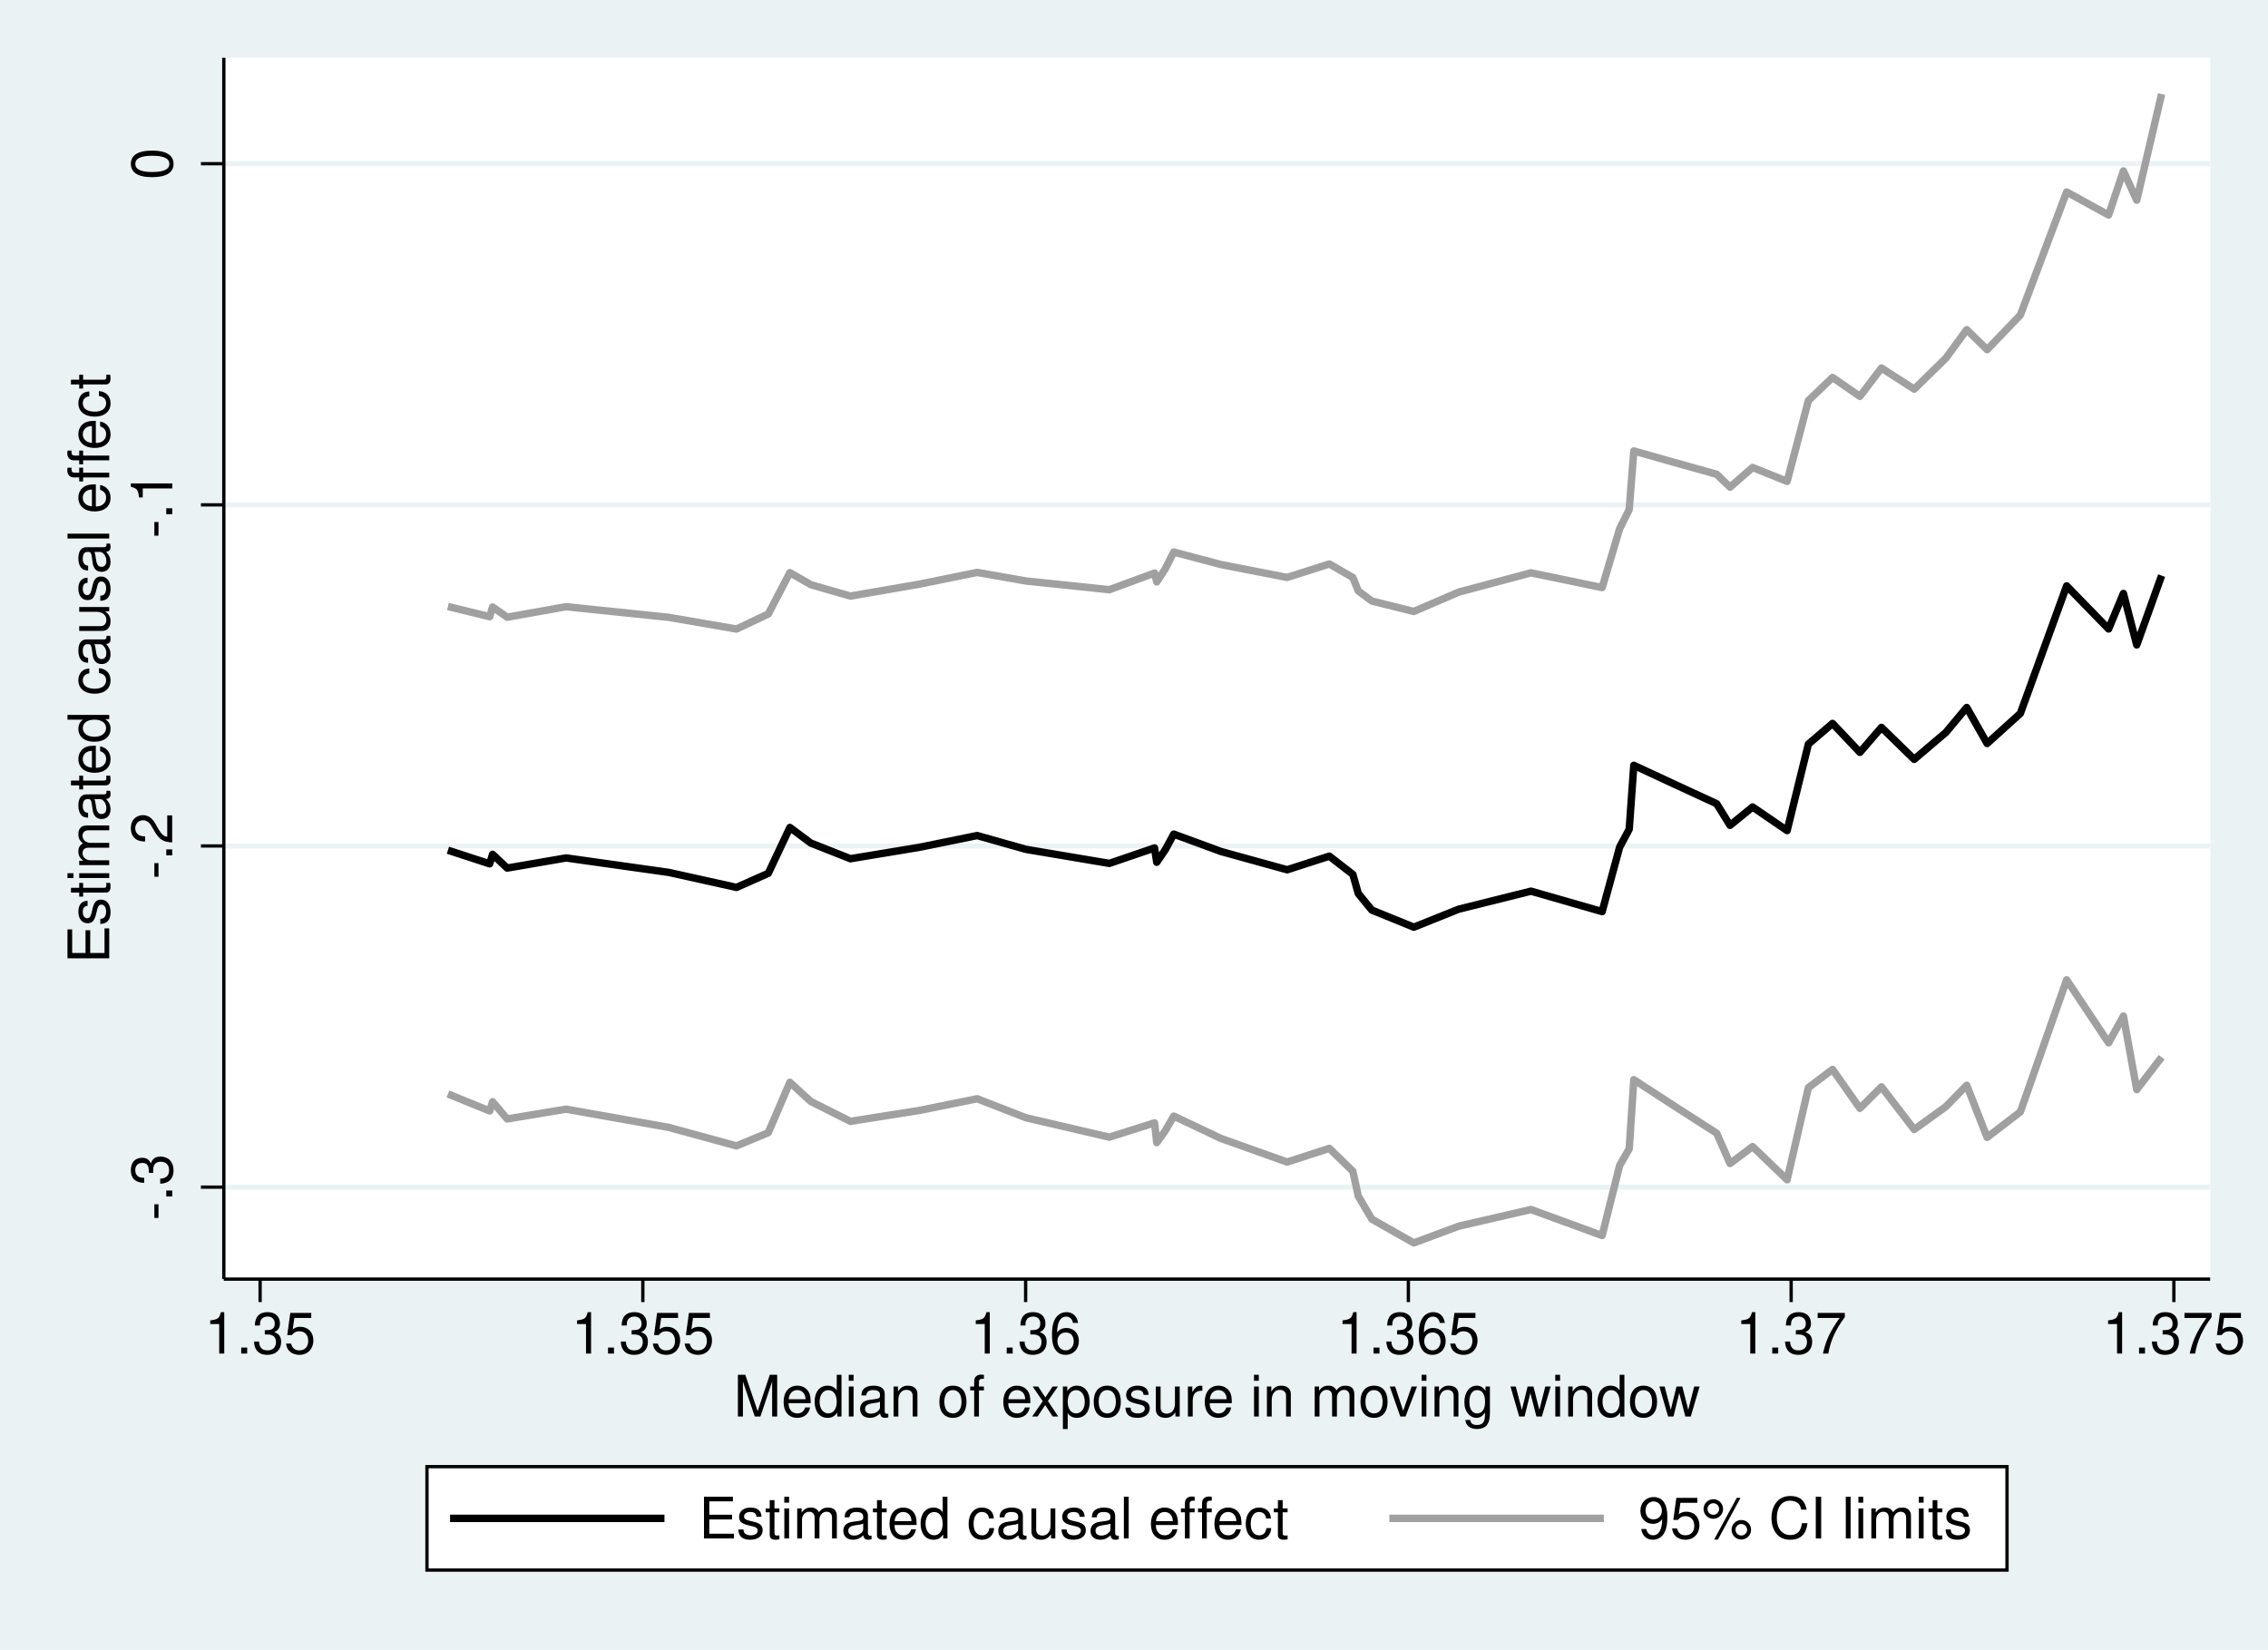
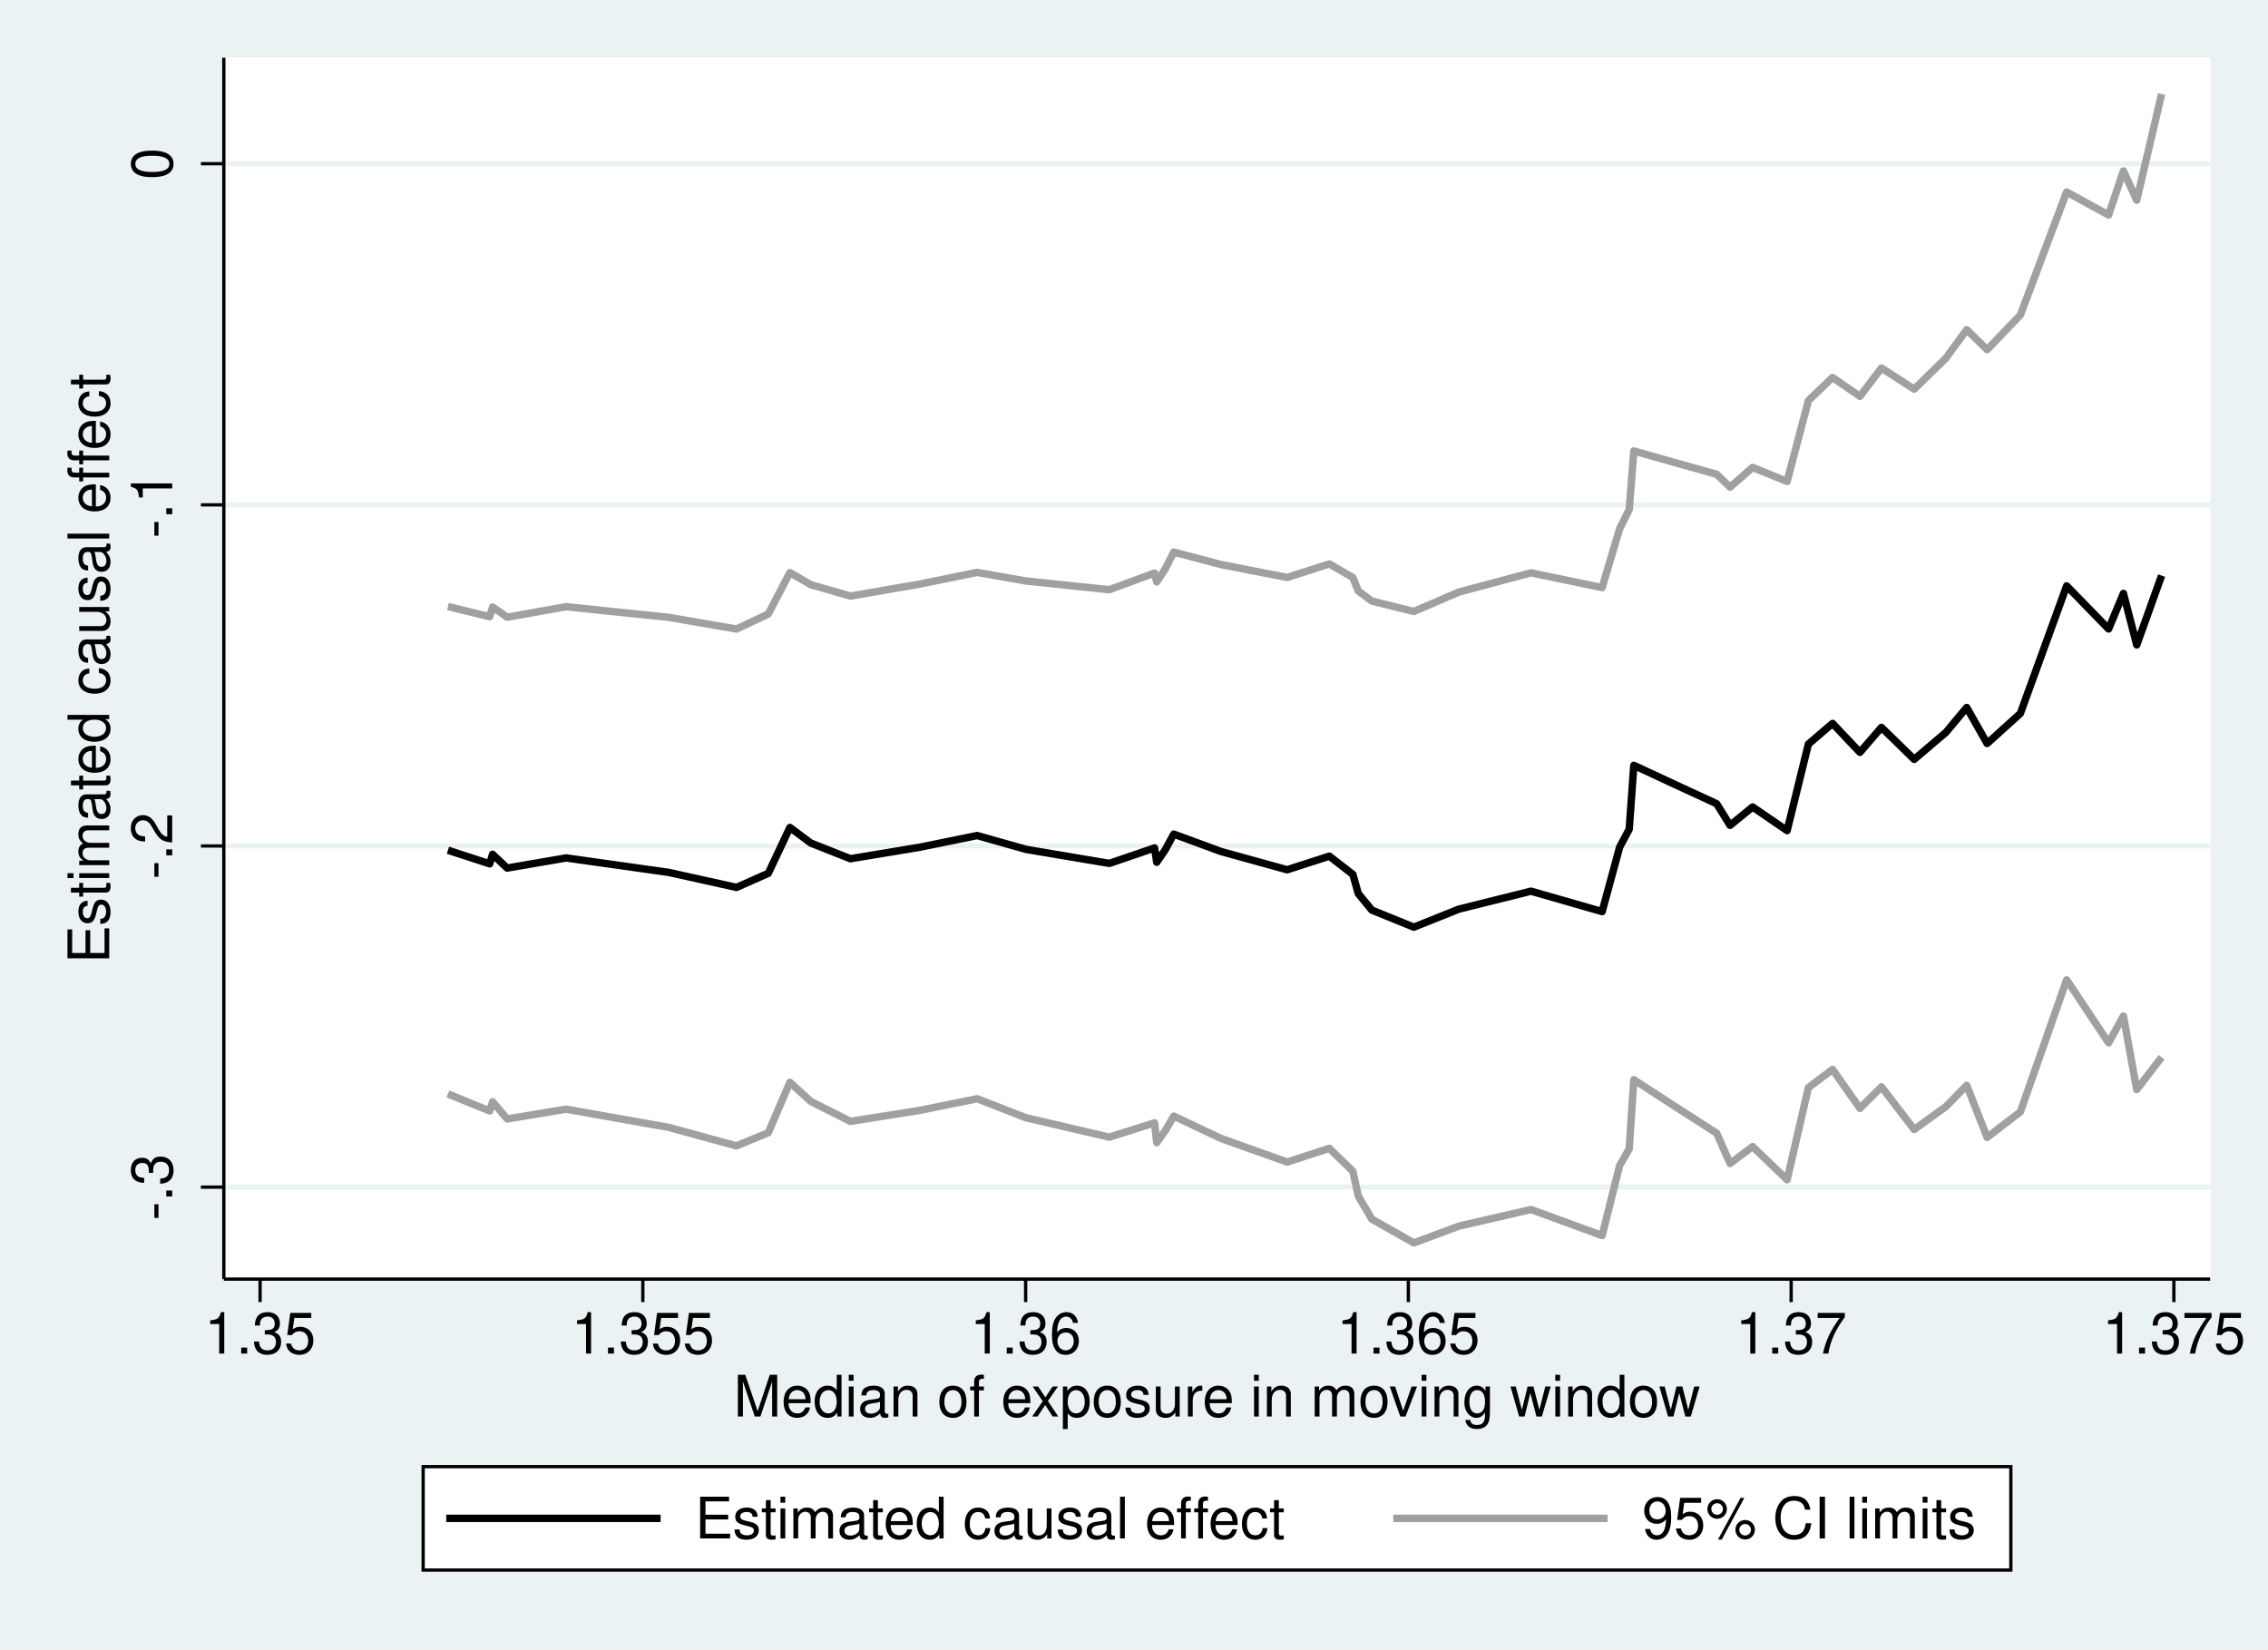
<svg xmlns="http://www.w3.org/2000/svg" version="1.1" width="5.500in" height="4.000in" viewBox="0 0 3960 2880">
  <rect x="0" y="0" width="3960" height="2880" style="fill:#EAF2F3;stroke:none" />
  <rect x="0.00" y="0.00" width="3959.88" height="2880.00" style="fill:#EAF2F3" />
  <rect x="2.88" y="2.88" width="3954.12" height="2874.24" style="fill:none;stroke:#EAF2F3;stroke-width:5.76" />
  <rect x="390.80" y="100.86" width="3468.22" height="2132.77" style="fill:#FFFFFF" />
  <rect x="393.68" y="103.74" width="3462.46" height="2127.01" style="fill:none;stroke:#FFFFFF;stroke-width:5.76" />
  <line x1="390.80" y1="2073.00" x2="3859.02" y2="2073.00" style="stroke:#EAF2F3;stroke-width:8.64" />
  <line x1="390.80" y1="1477.25" x2="3859.02" y2="1477.25" style="stroke:#EAF2F3;stroke-width:8.64" />
  <line x1="390.80" y1="881.62" x2="3859.02" y2="881.62" style="stroke:#EAF2F3;stroke-width:8.64" />
  <line x1="390.80" y1="285.87" x2="3859.02" y2="285.87" style="stroke:#EAF2F3;stroke-width:8.64" />
  <path d=" M782.10 1484.68 L854.99 1508.44 L860.06 1491.85 L885.56 1515.86 L988.52 1498.16 L1167.71 1523.41 L1285.89 1549.65 L1341.45 1525.02 L1379.19 1444.95 L1415.70 1472.18 L1484.88 1499.53 L1605.29 1479.60 L1706.14 1459.06 L1791.41 1483.19 L1936.94 1507.69 L2015.89 1480.72 L2019.72 1505.71 L2034.70 1483.69 L2049.42 1456.58 L2131.84 1486.90 L2247.42 1518.83 L2321.05 1495.07 L2362.14 1526.88 L2371.55 1560.29 L2395.30 1589.25 L2468.57 1619.07 L2547.02 1587.64 L2673.12 1556.20 L2797.37 1591.85 L2827.94 1479.35 L2844.64 1448.04 L2852.69 1336.42 L2921.99 1368.72 L2997.35 1403.49 L3020.74 1441.24 L3060.09 1409.19 L3120.36 1450.40 L3157.48 1299.42 L3199.68 1263.28 L3247.45 1313.77 L3285.07 1270.21 L3342.24 1326.02 L3397.56 1279.00 L3433.94 1235.43 L3469.58 1298.30 L3527.62 1245.83 L3608.43 1023.07 L3681.69 1098.32 L3707.55 1036.31 L3730.82 1126.16 L3774.25 1005.13" stroke-linejoin="round" style="fill:none;stroke:#000000;stroke-width:12.96" />
  <path d=" M782.10 1059.09 L854.99 1076.91 L860.06 1059.95 L885.56 1077.77 L988.52 1059.46 L1167.71 1078.02 L1285.89 1098.44 L1341.45 1072.20 L1379.19 999.93 L1415.70 1020.97 L1484.88 1040.89 L1605.29 1020.10 L1706.14 999.56 L1791.41 1014.53 L1936.94 1029.76 L2015.89 1000.67 L2019.72 1016.14 L2034.70 993.12 L2049.42 964.04 L2131.84 985.82 L2247.42 1008.35 L2321.05 984.83 L2362.14 1008.47 L2371.55 1031.86 L2395.30 1049.56 L2468.57 1067.75 L2547.02 1033.96 L2673.12 1000.30 L2797.37 1026.04 L2827.94 923.33 L2844.64 889.79 L2852.69 787.45 L2921.99 807.12 L2997.35 828.16 L3020.74 850.68 L3060.09 816.28 L3120.36 840.66 L3157.48 699.58 L3199.68 659.11 L3247.45 692.16 L3285.07 642.65 L3342.24 679.53 L3397.56 625.45 L3433.94 575.70 L3469.58 610.60 L3527.62 550.09 L3608.43 335.25 L3681.69 375.47 L3707.55 298.49 L3730.82 349.60 L3774.25 164.22" stroke-linejoin="round" style="fill:none;stroke:#A0A0A0;stroke-width:12.96" />
  <path d=" M782.10 1910.26 L854.99 1939.97 L860.06 1923.88 L885.56 1953.95 L988.52 1936.87 L1167.71 1968.68 L1285.89 2000.98 L1341.45 1977.96 L1379.19 1889.97 L1415.70 1923.38 L1484.88 1958.16 L1605.29 1939.10 L1706.14 1918.68 L1791.41 1951.85 L1936.94 1985.75 L2015.89 1960.76 L2019.72 1995.28 L2034.70 1974.37 L2049.42 1949.00 L2131.84 1987.98 L2247.42 2029.19 L2321.05 2005.31 L2362.14 2045.28 L2371.55 2088.59 L2395.30 2128.94 L2468.57 2170.40 L2547.02 2141.19 L2673.12 2112.11 L2797.37 2157.52 L2827.94 2035.26 L2844.64 2006.17 L2852.69 1885.39 L2921.99 1930.44 L2997.35 1978.82 L3020.74 2031.79 L3060.09 2002.21 L3120.36 2060.13 L3157.48 1899.37 L3199.68 1867.45 L3247.45 1935.39 L3285.07 1897.89 L3342.24 1972.39 L3397.56 1932.42 L3433.94 1895.17 L3469.58 1986.13 L3527.62 1941.57 L3608.43 1711.02 L3681.69 1821.04 L3707.55 1774.26 L3730.82 1902.72 L3774.25 1846.16" stroke-linejoin="round" style="fill:none;stroke:#A0A0A0;stroke-width:12.96" />
  <line x1="390.80" y1="2233.63" x2="390.80" y2="100.86" style="stroke:#000000;stroke-width:5.76" />
  <line x1="390.80" y1="2073.00" x2="350.83" y2="2073.00" style="stroke:#000000;stroke-width:5.76" />
  <text x="300.72" y="2073.00" style="font-family:'Helvetica';font-size:99.99px;fill:#000000" transform="rotate(-90 300.72,2073.00)" text-anchor="middle">-.3</text>
  <line x1="390.80" y1="1477.25" x2="350.83" y2="1477.25" style="stroke:#000000;stroke-width:5.76" />
  <text x="300.72" y="1477.25" style="font-family:'Helvetica';font-size:99.99px;fill:#000000" transform="rotate(-90 300.72,1477.25)" text-anchor="middle">-.2</text>
  <line x1="390.80" y1="881.62" x2="350.83" y2="881.62" style="stroke:#000000;stroke-width:5.76" />
  <text x="300.72" y="881.62" style="font-family:'Helvetica';font-size:99.99px;fill:#000000" transform="rotate(-90 300.72,881.62)" text-anchor="middle">-.1</text>
  <line x1="390.80" y1="285.87" x2="350.83" y2="285.87" style="stroke:#000000;stroke-width:5.76" />
  <text x="300.72" y="285.87" style="font-family:'Helvetica';font-size:99.99px;fill:#000000" transform="rotate(-90 300.72,285.87)" text-anchor="middle">0</text>
  <text x="190.71" y="1167.25" style="font-family:'Helvetica';font-size:99.99px;fill:#000000" transform="rotate(-90 190.71,1167.25)" text-anchor="middle">Estimated causal effect</text>
  <line x1="390.80" y1="2233.63" x2="3859.02" y2="2233.63" style="stroke:#000000;stroke-width:5.76" />
  <line x1="454.16" y1="2233.63" x2="454.16" y2="2273.73" style="stroke:#000000;stroke-width:5.76" />
  <text x="454.16" y="2363.59" style="font-family:'Helvetica';font-size:99.99px;fill:#000000" text-anchor="middle">1.35</text>
  <line x1="1122.41" y1="2233.63" x2="1122.41" y2="2273.73" style="stroke:#000000;stroke-width:5.76" />
  <text x="1122.41" y="2363.59" style="font-family:'Helvetica';font-size:99.99px;fill:#000000" text-anchor="middle">1.355</text>
  <line x1="1790.79" y1="2233.63" x2="1790.79" y2="2273.73" style="stroke:#000000;stroke-width:5.76" />
  <text x="1790.79" y="2363.59" style="font-family:'Helvetica';font-size:99.99px;fill:#000000" text-anchor="middle">1.36</text>
  <line x1="2459.04" y1="2233.63" x2="2459.04" y2="2273.73" style="stroke:#000000;stroke-width:5.76" />
  <text x="2459.04" y="2363.59" style="font-family:'Helvetica';font-size:99.99px;fill:#000000" text-anchor="middle">1.365</text>
  <line x1="3127.41" y1="2233.63" x2="3127.41" y2="2273.73" style="stroke:#000000;stroke-width:5.76" />
  <text x="3127.41" y="2363.59" style="font-family:'Helvetica';font-size:99.99px;fill:#000000" text-anchor="middle">1.37</text>
  <line x1="3795.66" y1="2233.63" x2="3795.66" y2="2273.73" style="stroke:#000000;stroke-width:5.76" />
  <text x="3795.66" y="2363.59" style="font-family:'Helvetica';font-size:99.99px;fill:#000000" text-anchor="middle">1.375</text>
  <text x="2124.91" y="2473.60" style="font-family:'Helvetica';font-size:99.99px;fill:#000000" text-anchor="middle">Median of exposure in moving window</text>
-   <rect x="742.62" y="2558.24" width="2764.58" height="186.37" style="fill:#FFFFFF" />
-   <rect x="745.50" y="2561.12" width="2758.82" height="180.61" style="fill:none;stroke:#000000;stroke-width:5.76" />
-   <line x1="785.81" y1="2651.43" x2="1160.16" y2="2651.43" style="stroke:#000000;stroke-width:12.96" />
-   <line x1="2425.87" y1="2651.43" x2="2800.34" y2="2651.43" style="stroke:#A0A0A0;stroke-width:12.96" />
-   <text x="1220.18" y="2686.46" style="font-family:'Helvetica';font-size:99.99px;fill:#000000">Estimated causal effect</text>
-   <text x="2860.36" y="2686.46" style="font-family:'Helvetica';font-size:99.99px;fill:#000000">95% CI limits</text>
+   <rect x="735.94" y="2558.24" width="2777.94" height="186.37" style="fill:#FFFFFF" />
+   <rect x="738.82" y="2561.12" width="2772.18" height="180.61" style="fill:none;stroke:#000000;stroke-width:5.76" />
+   <line x1="779.13" y1="2651.43" x2="1153.47" y2="2651.43" style="stroke:#000000;stroke-width:12.96" />
+   <line x1="2432.68" y1="2651.43" x2="2807.02" y2="2651.43" style="stroke:#A0A0A0;stroke-width:12.96" />
+   <text x="1213.49" y="2686.46" style="font-family:'Helvetica';font-size:99.99px;fill:#000000">Estimated causal effect</text>
+   <text x="2867.04" y="2686.46" style="font-family:'Helvetica';font-size:99.99px;fill:#000000">95% CI limits</text>
</svg>
